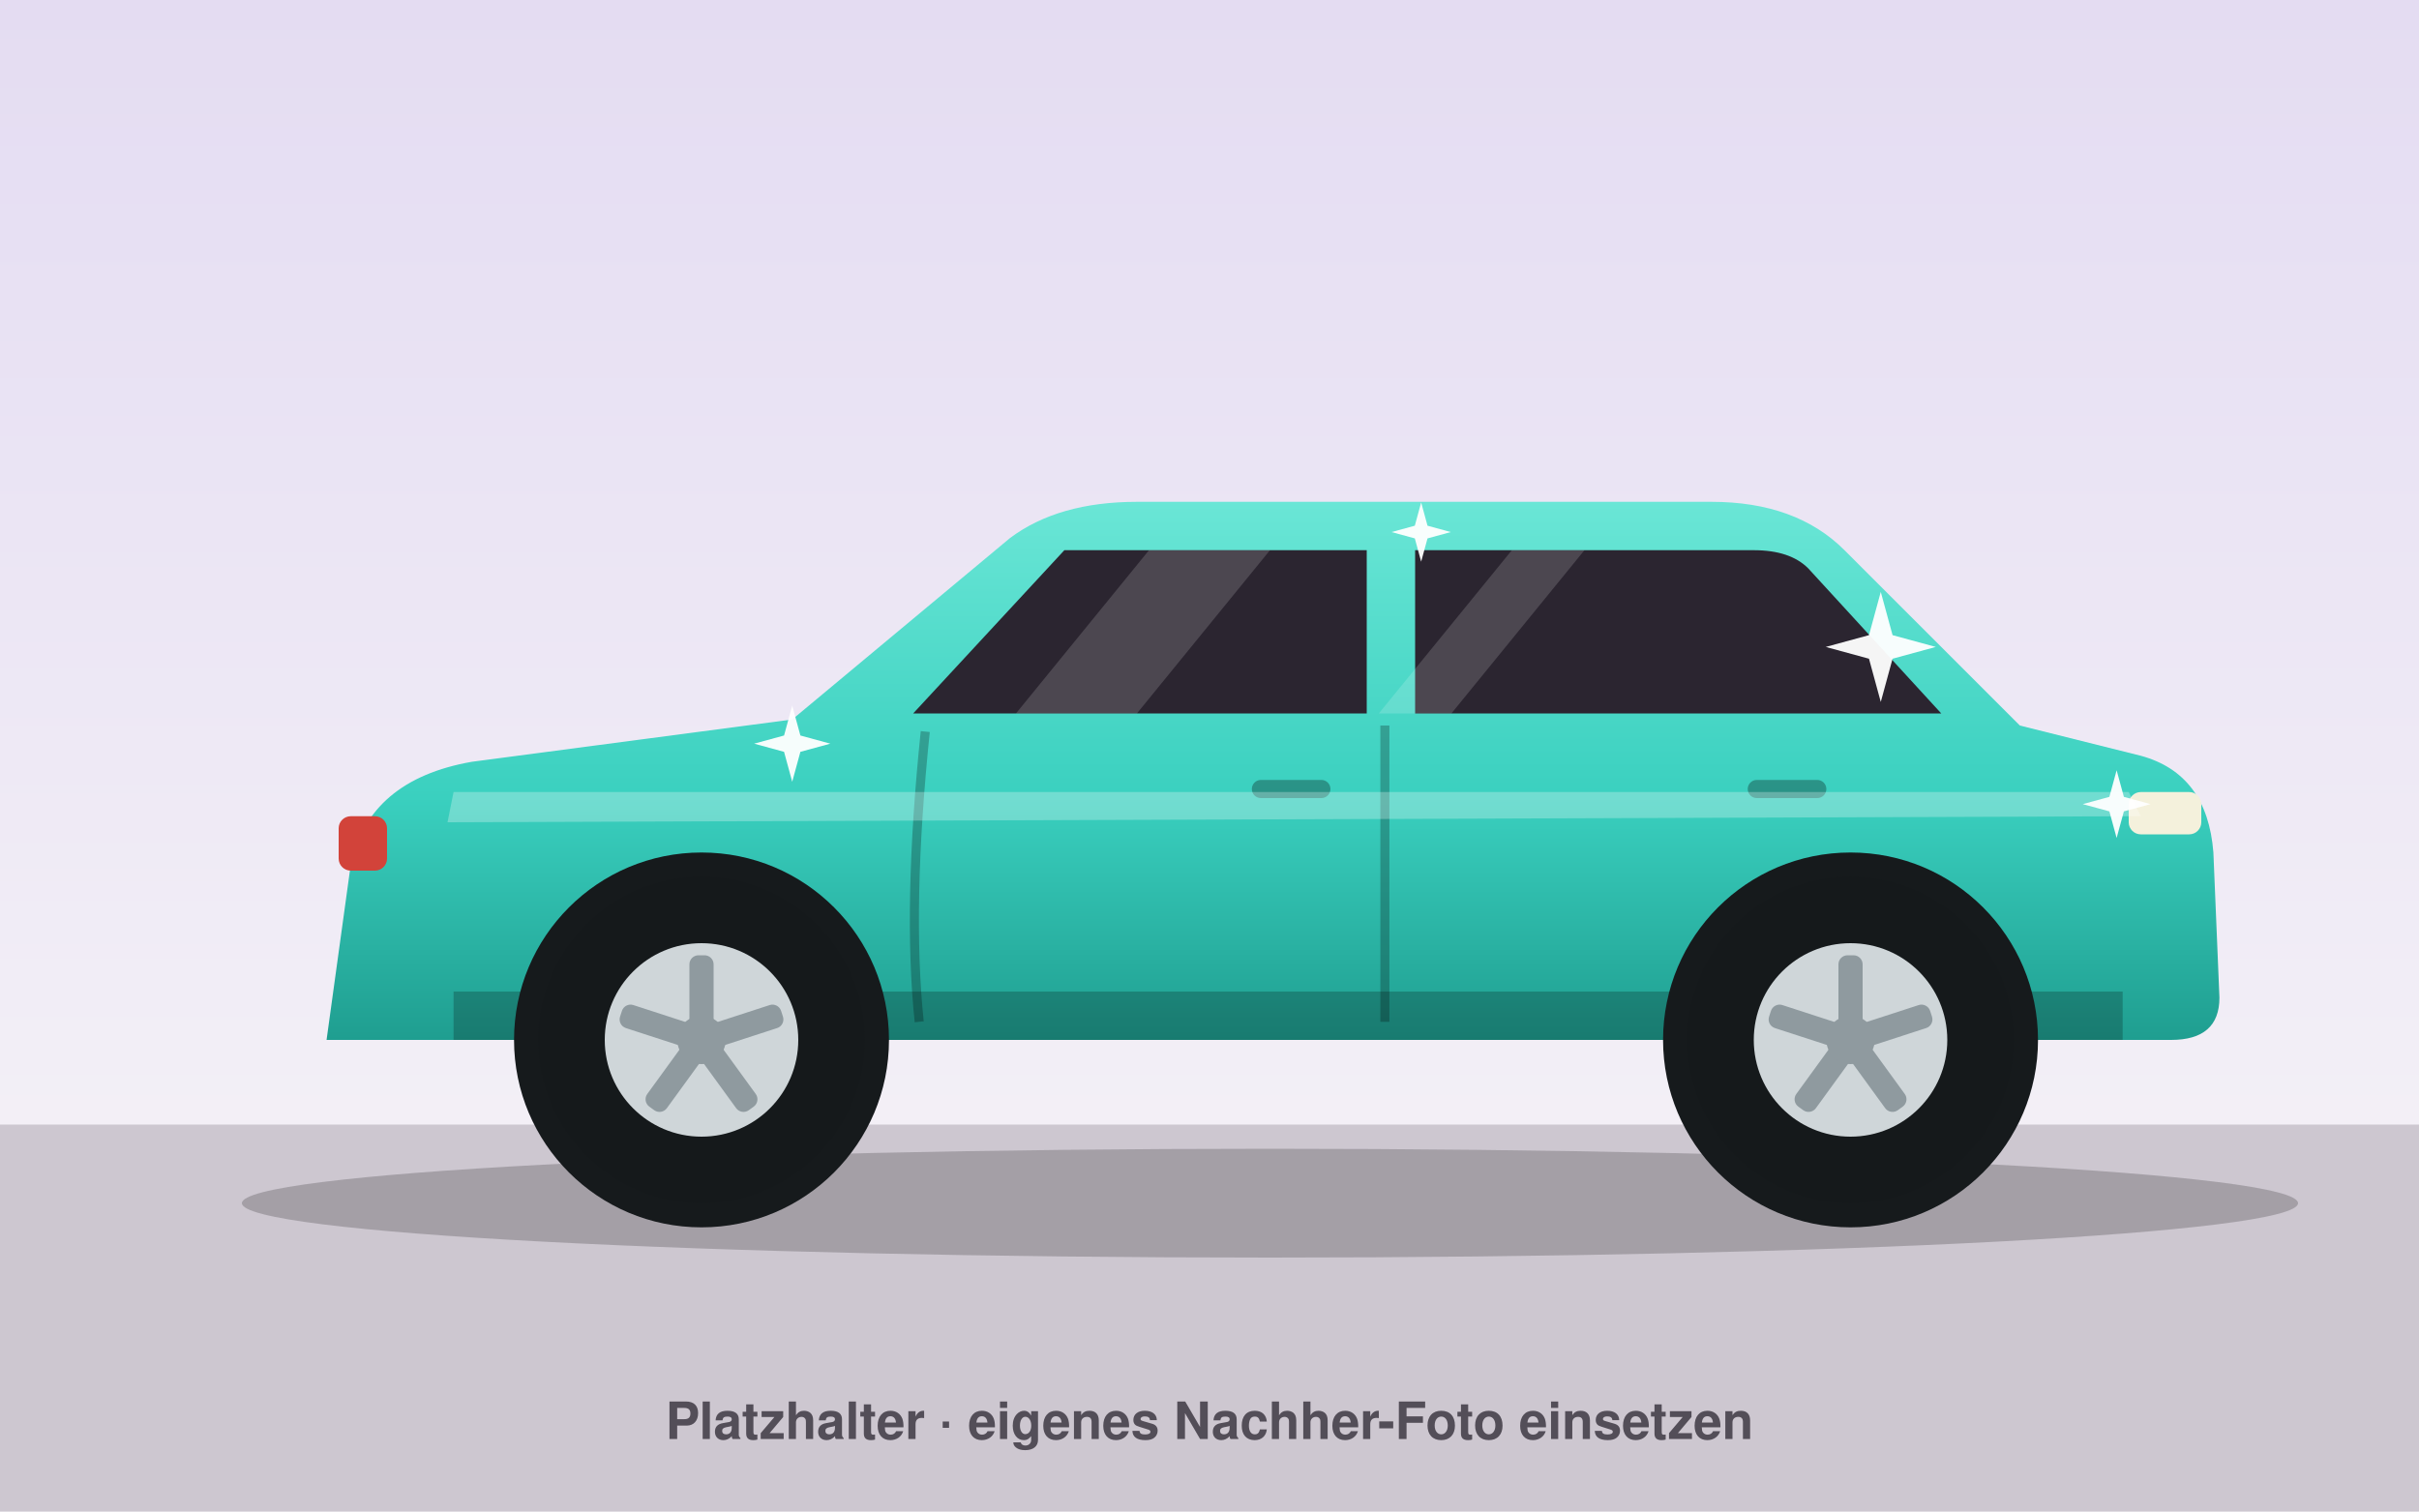
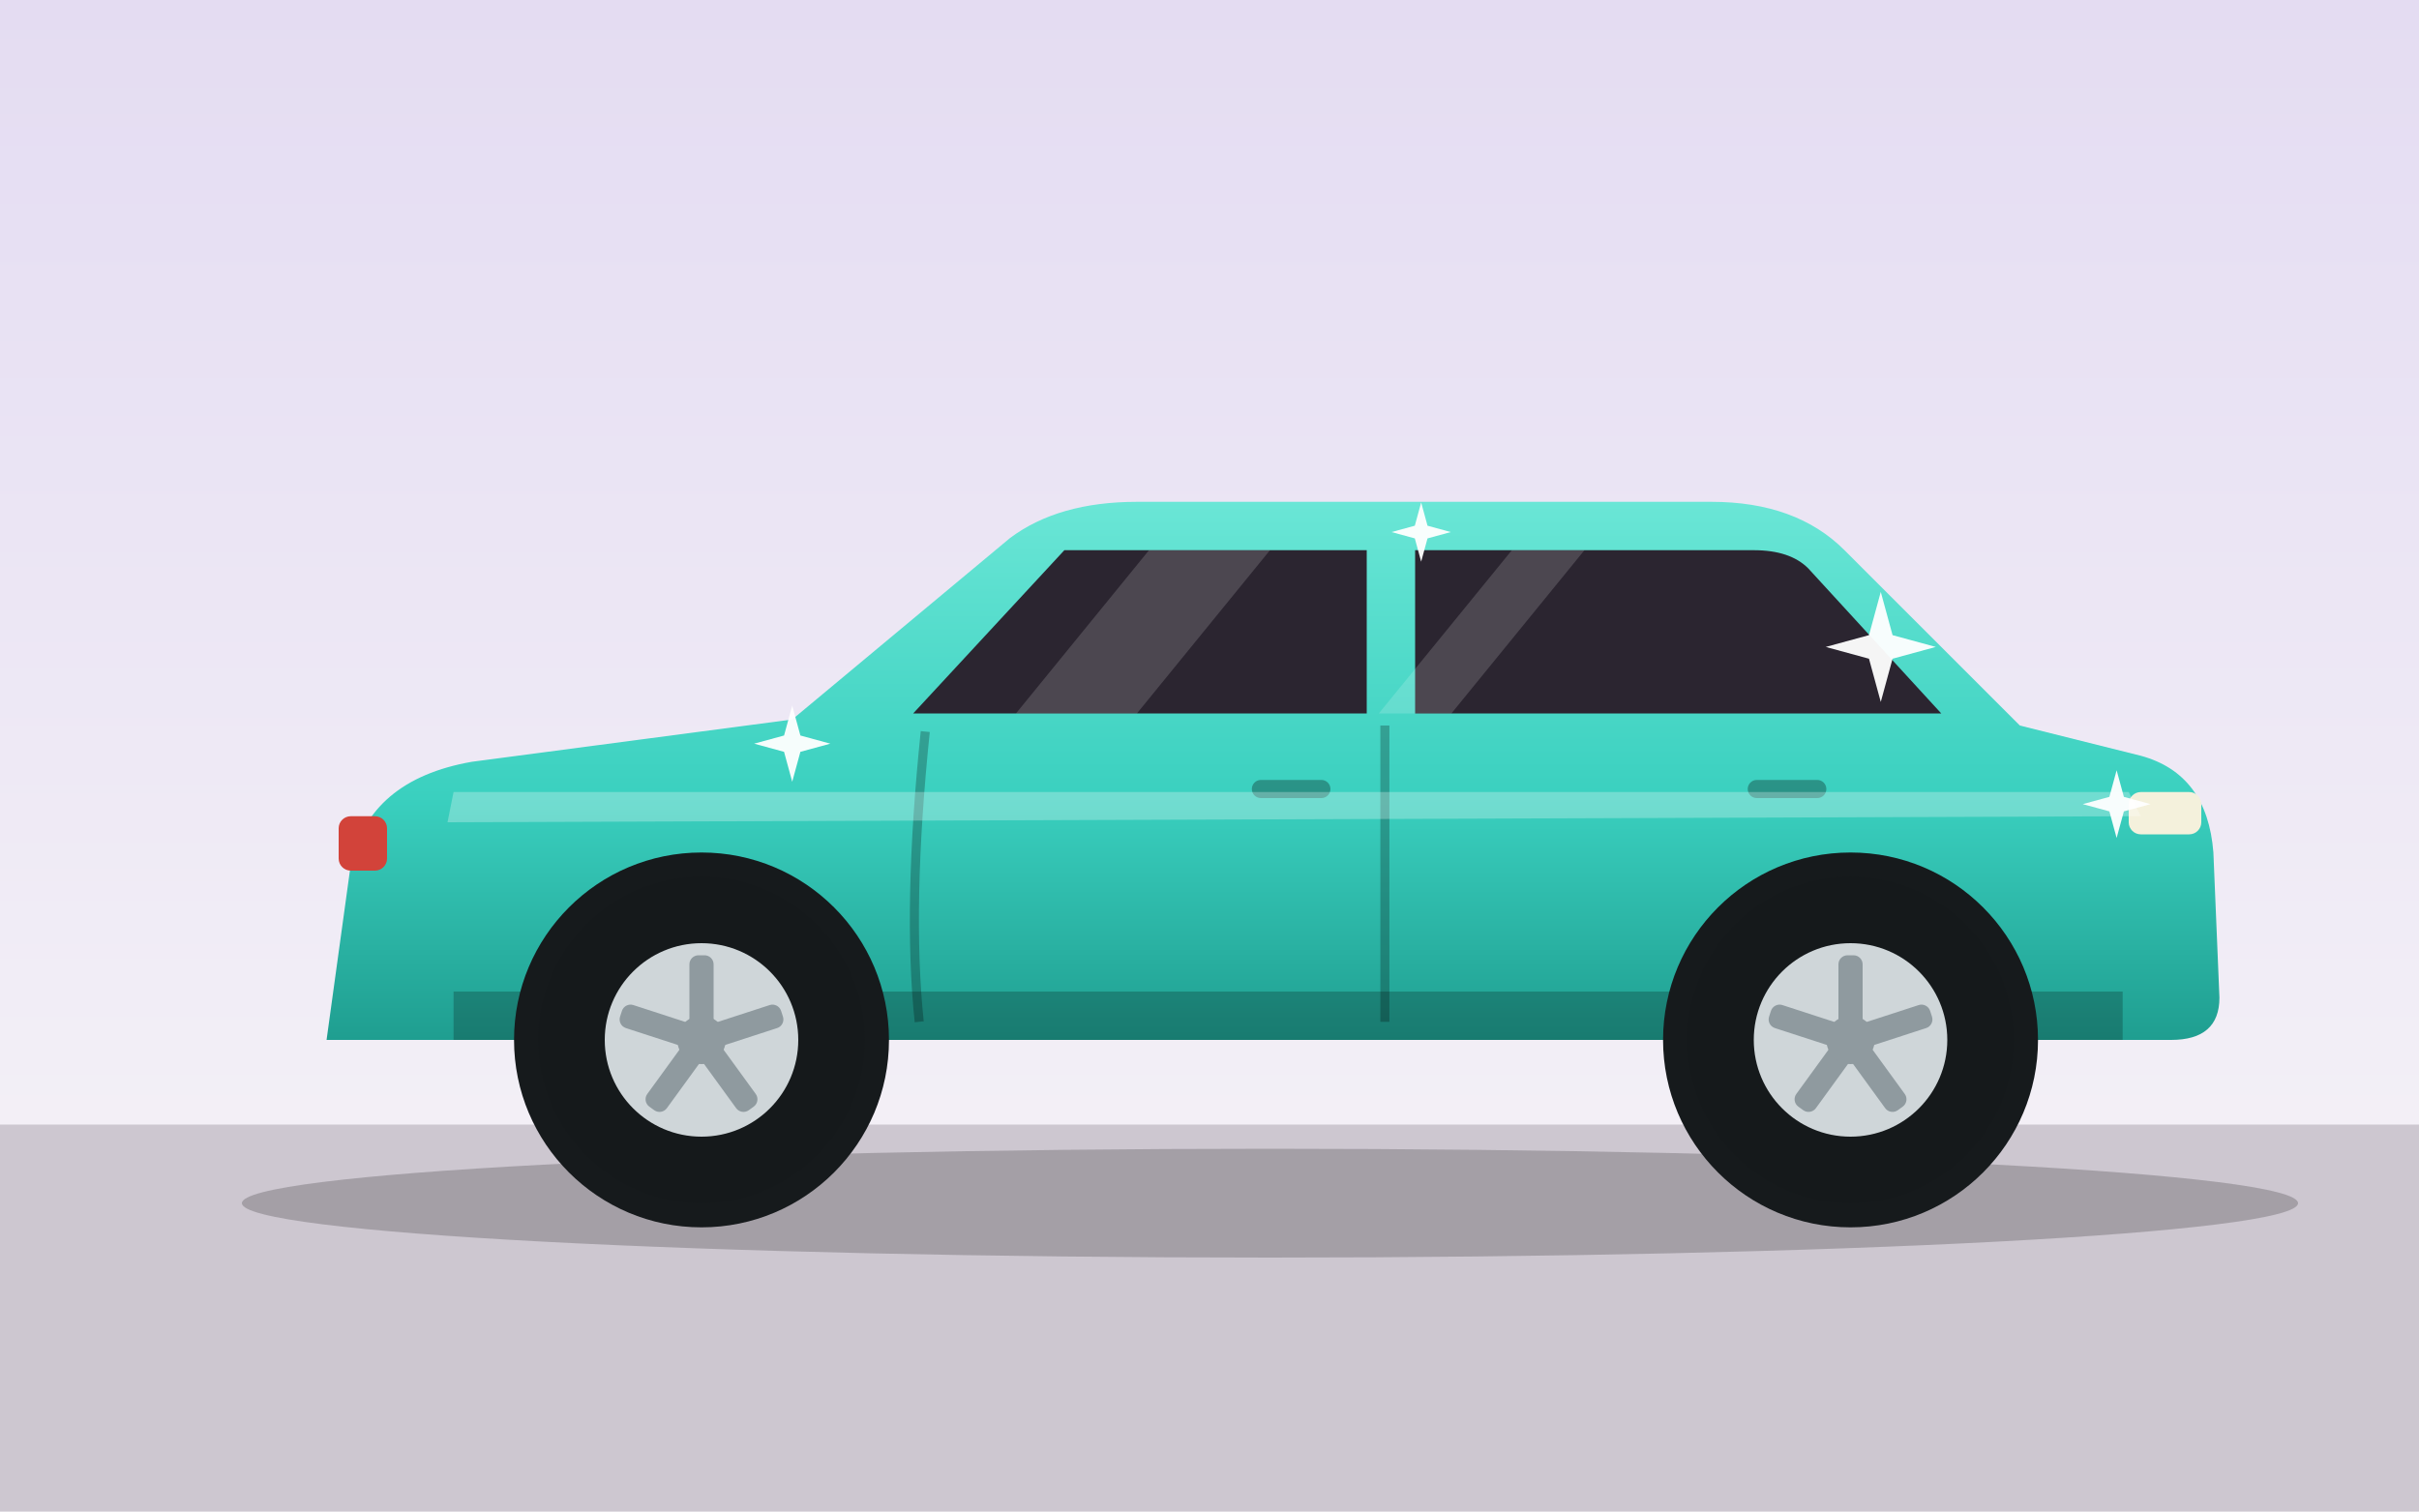
<svg xmlns="http://www.w3.org/2000/svg" viewBox="0 0 800 500" width="800" height="500">
  <defs>
    <linearGradient id="sky" x1="0" y1="0" x2="0" y2="1">
      <stop offset="0" stop-color="#e4dcf2" />
      <stop offset="1" stop-color="#f8f6f8" />
    </linearGradient>
    <linearGradient id="paint" x1="0" y1="0" x2="0" y2="1">
      <stop offset="0" stop-color="#6ae6d6" />
      <stop offset=".55" stop-color="#3ad0bf" />
      <stop offset="1" stop-color="#1f9e90" />
    </linearGradient>
  </defs>
  <rect width="800" height="500" fill="url(#sky)" />
  <rect y="372" width="800" height="128" fill="#cdc7d0" />
  <ellipse cx="420" cy="398" rx="340" ry="18" fill="#000" opacity=".2" />
  <path d="M108 344L116 286Q122 258 156 252L262 238L334 178Q350 166 376 166L566 166Q594 166 610 182L668 240L708 250Q730 256 732 282L734 330Q734 344 718 344Z" fill="url(#paint)" />
  <rect x="150" y="328" width="552" height="16" fill="#000" opacity=".22" />
  <path d="M352 182L302 236L452 236L452 182ZM468 182L468 236L642 236L598 188Q592 182 580 182Z" fill="#2b2530" />
  <path d="M458 240V338M306 242Q300 300 304 338" stroke="#000" stroke-opacity=".25" stroke-width="3" fill="none" />
  <rect x="414" y="258" width="26" height="6" rx="3" fill="#000" opacity=".3" />
  <rect x="578" y="258" width="26" height="6" rx="3" fill="#000" opacity=".3" />
  <rect x="704" y="262" width="24" height="14" rx="4" fill="#f4f1dc" />
  <rect x="112" y="270" width="16" height="18" rx="4" fill="#d2433a" />
  <circle cx="232" cy="344" r="62" fill="#161a1c" />
  <circle cx="232" cy="344" r="54" fill="#15191b" />
  <circle cx="232" cy="344" r="32" fill="#cfd6d9" />
  <rect x="228" y="316" width="8" height="28" rx="3" fill="#8f9a9f" transform="rotate(0 232 344)" />
  <rect x="228" y="316" width="8" height="28" rx="3" fill="#8f9a9f" transform="rotate(72 232 344)" />
  <rect x="228" y="316" width="8" height="28" rx="3" fill="#8f9a9f" transform="rotate(144 232 344)" />
  <rect x="228" y="316" width="8" height="28" rx="3" fill="#8f9a9f" transform="rotate(216 232 344)" />
  <rect x="228" y="316" width="8" height="28" rx="3" fill="#8f9a9f" transform="rotate(288 232 344)" />
  <circle cx="232" cy="344" r="8" fill="#8f9a9f" />
  <circle cx="612" cy="344" r="62" fill="#161a1c" />
  <circle cx="612" cy="344" r="54" fill="#15191b" />
  <circle cx="612" cy="344" r="32" fill="#cfd6d9" />
  <rect x="608" y="316" width="8" height="28" rx="3" fill="#8f9a9f" transform="rotate(0 612 344)" />
  <rect x="608" y="316" width="8" height="28" rx="3" fill="#8f9a9f" transform="rotate(72 612 344)" />
  <rect x="608" y="316" width="8" height="28" rx="3" fill="#8f9a9f" transform="rotate(144 612 344)" />
  <rect x="608" y="316" width="8" height="28" rx="3" fill="#8f9a9f" transform="rotate(216 612 344)" />
  <rect x="608" y="316" width="8" height="28" rx="3" fill="#8f9a9f" transform="rotate(288 612 344)" />
  <circle cx="612" cy="344" r="8" fill="#8f9a9f" />
  <path d="M150 262L704 262L708 270L148 272Z" fill="#fff" opacity=".28" />
  <path d="M380 182L420 182L376 236L336 236Z M500 182L524 182L480 236L456 236Z" fill="#fff" opacity=".16" />
  <path transform="translate(622 214) scale(1.3)" d="M0-14L3-3L14 0L3 3L0 14L-3 3L-14 0L-3-3Z" fill="#fff" opacity="0.95" />
  <path transform="translate(262 246) scale(0.9)" d="M0-14L3-3L14 0L3 3L0 14L-3 3L-14 0L-3-3Z" fill="#fff" opacity="0.95" />
  <path transform="translate(700 266) scale(0.8)" d="M0-14L3-3L14 0L3 3L0 14L-3 3L-14 0L-3-3Z" fill="#fff" opacity="0.95" />
  <path transform="translate(470 176) scale(0.7)" d="M0-14L3-3L14 0L3 3L0 14L-3 3L-14 0L-3-3Z" fill="#fff" opacity="0.95" />
-   <text x="400" y="476" text-anchor="middle" font-family="Helvetica, Arial, sans-serif" font-size="17" font-weight="600" fill="#2b2530" opacity=".75">Platzhalter · eigenes Nachher-Foto einsetzen</text>
</svg>
